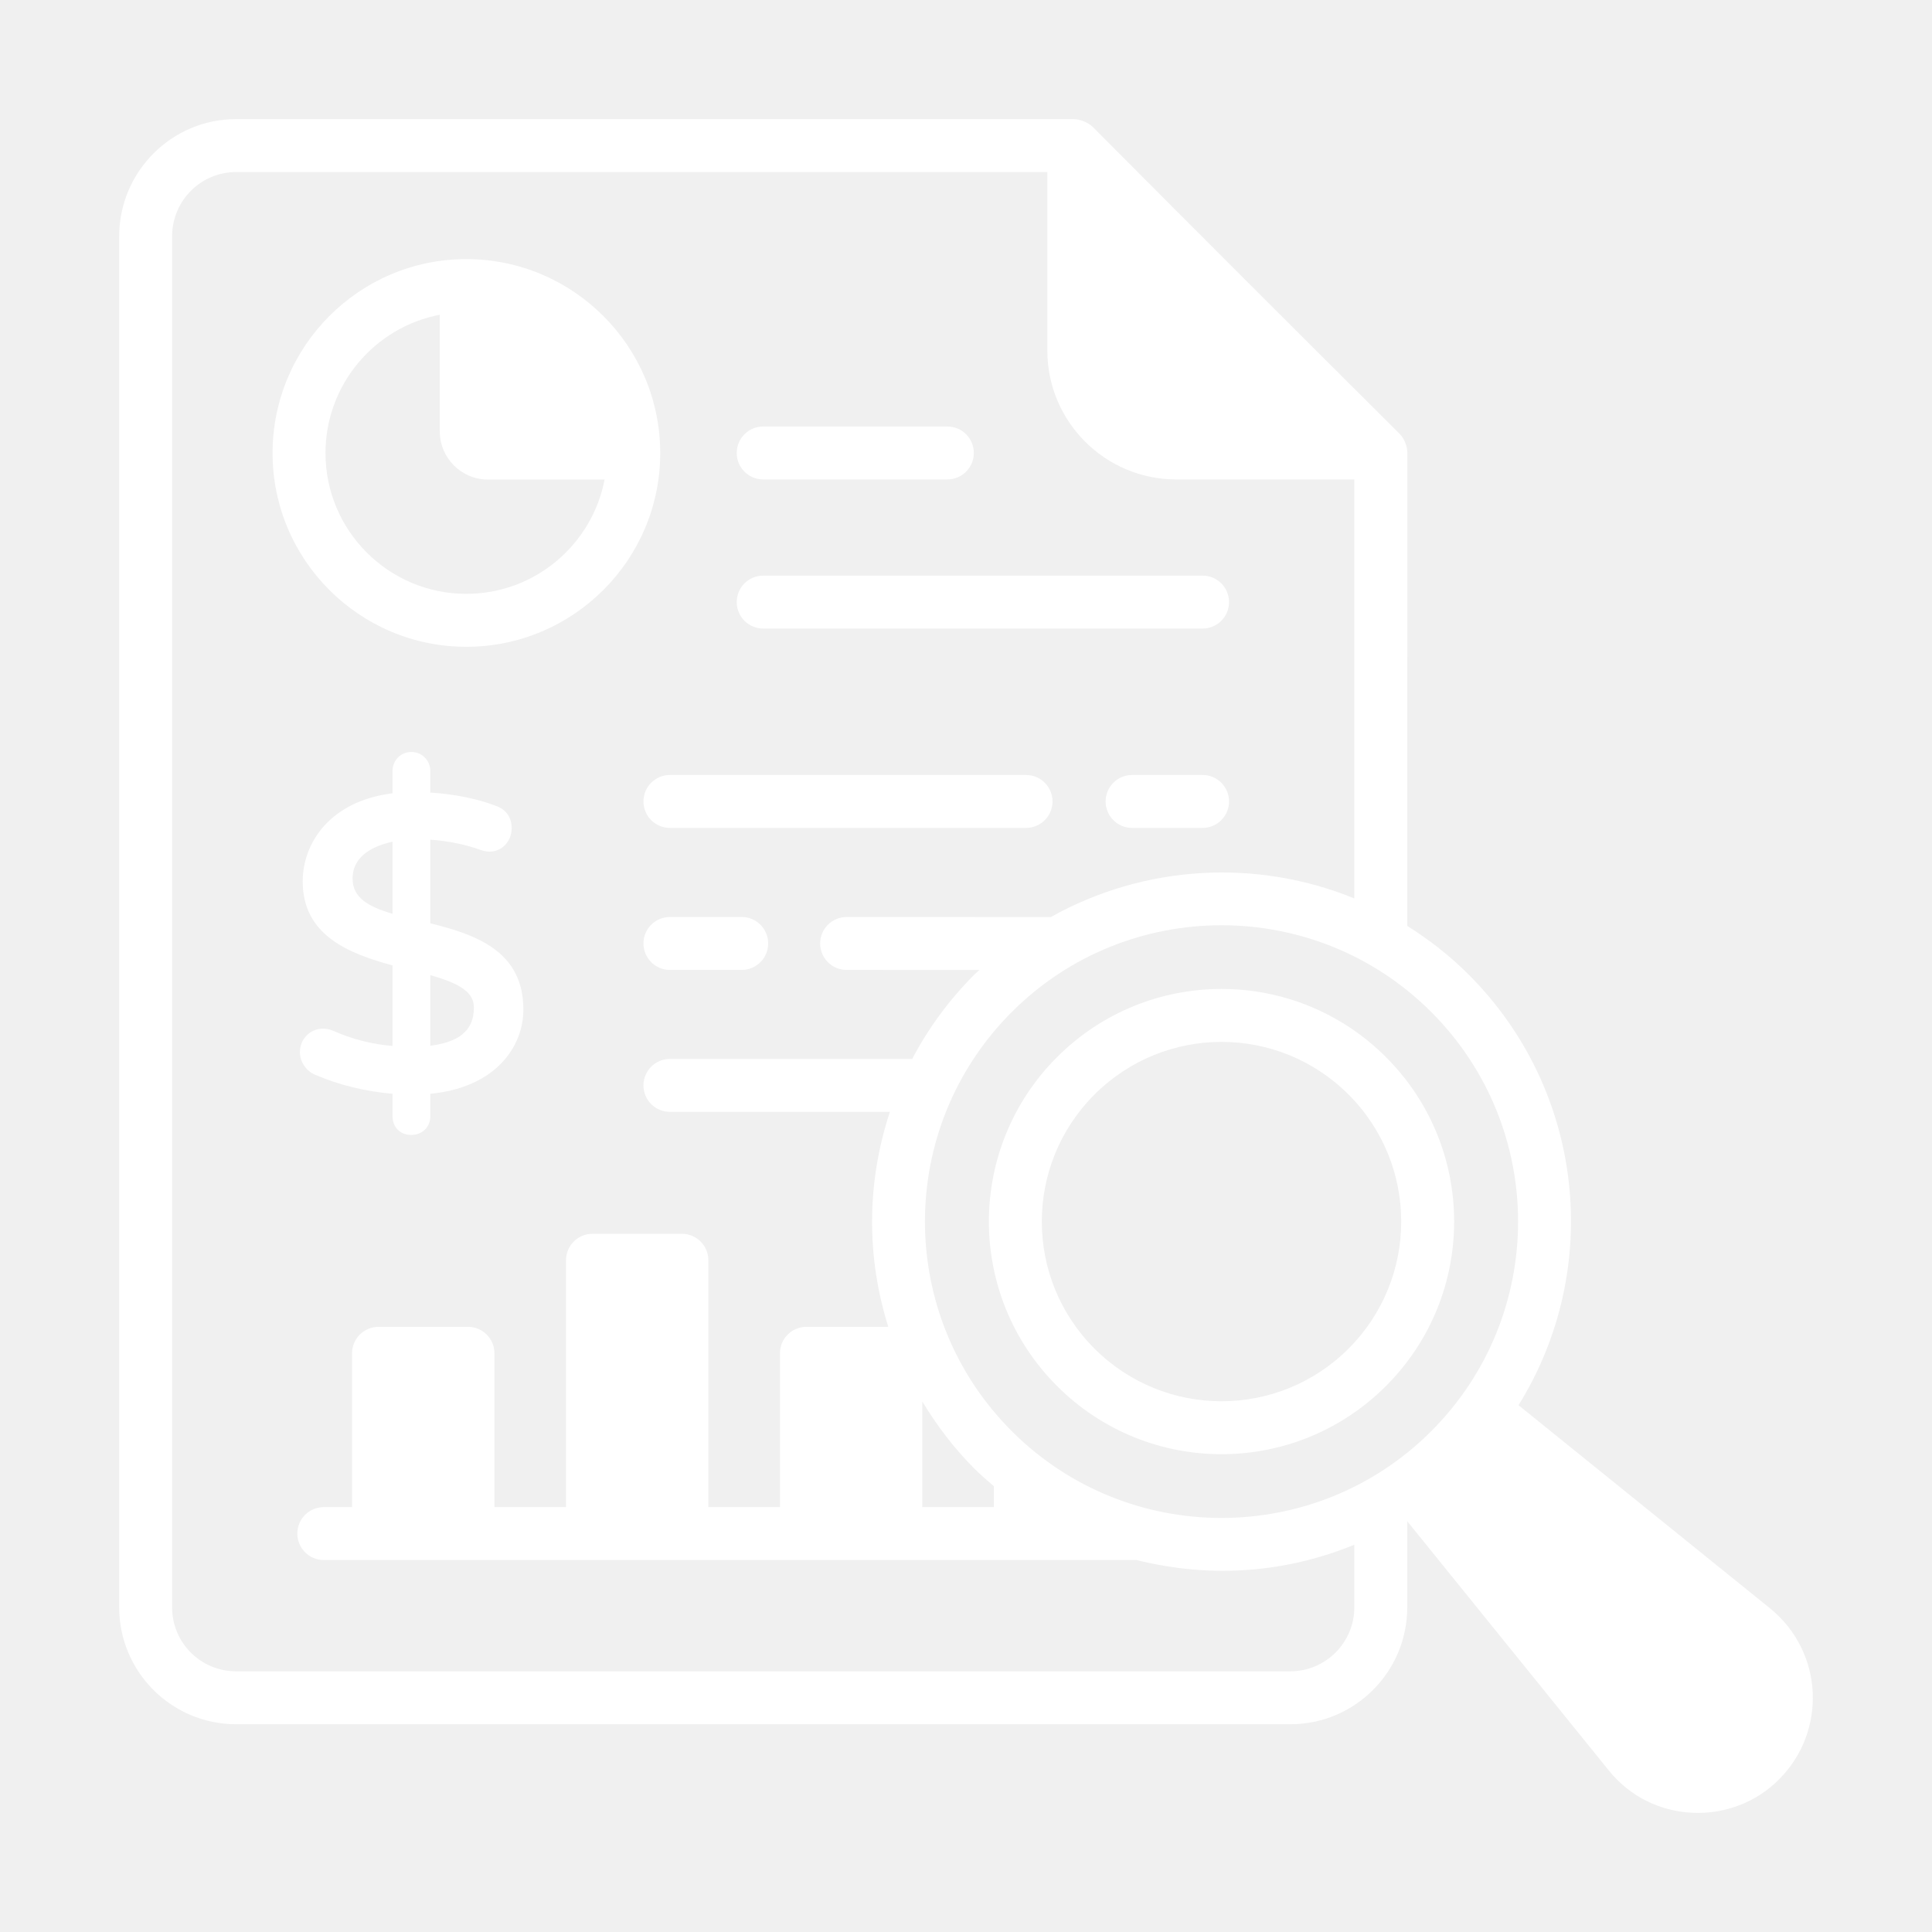
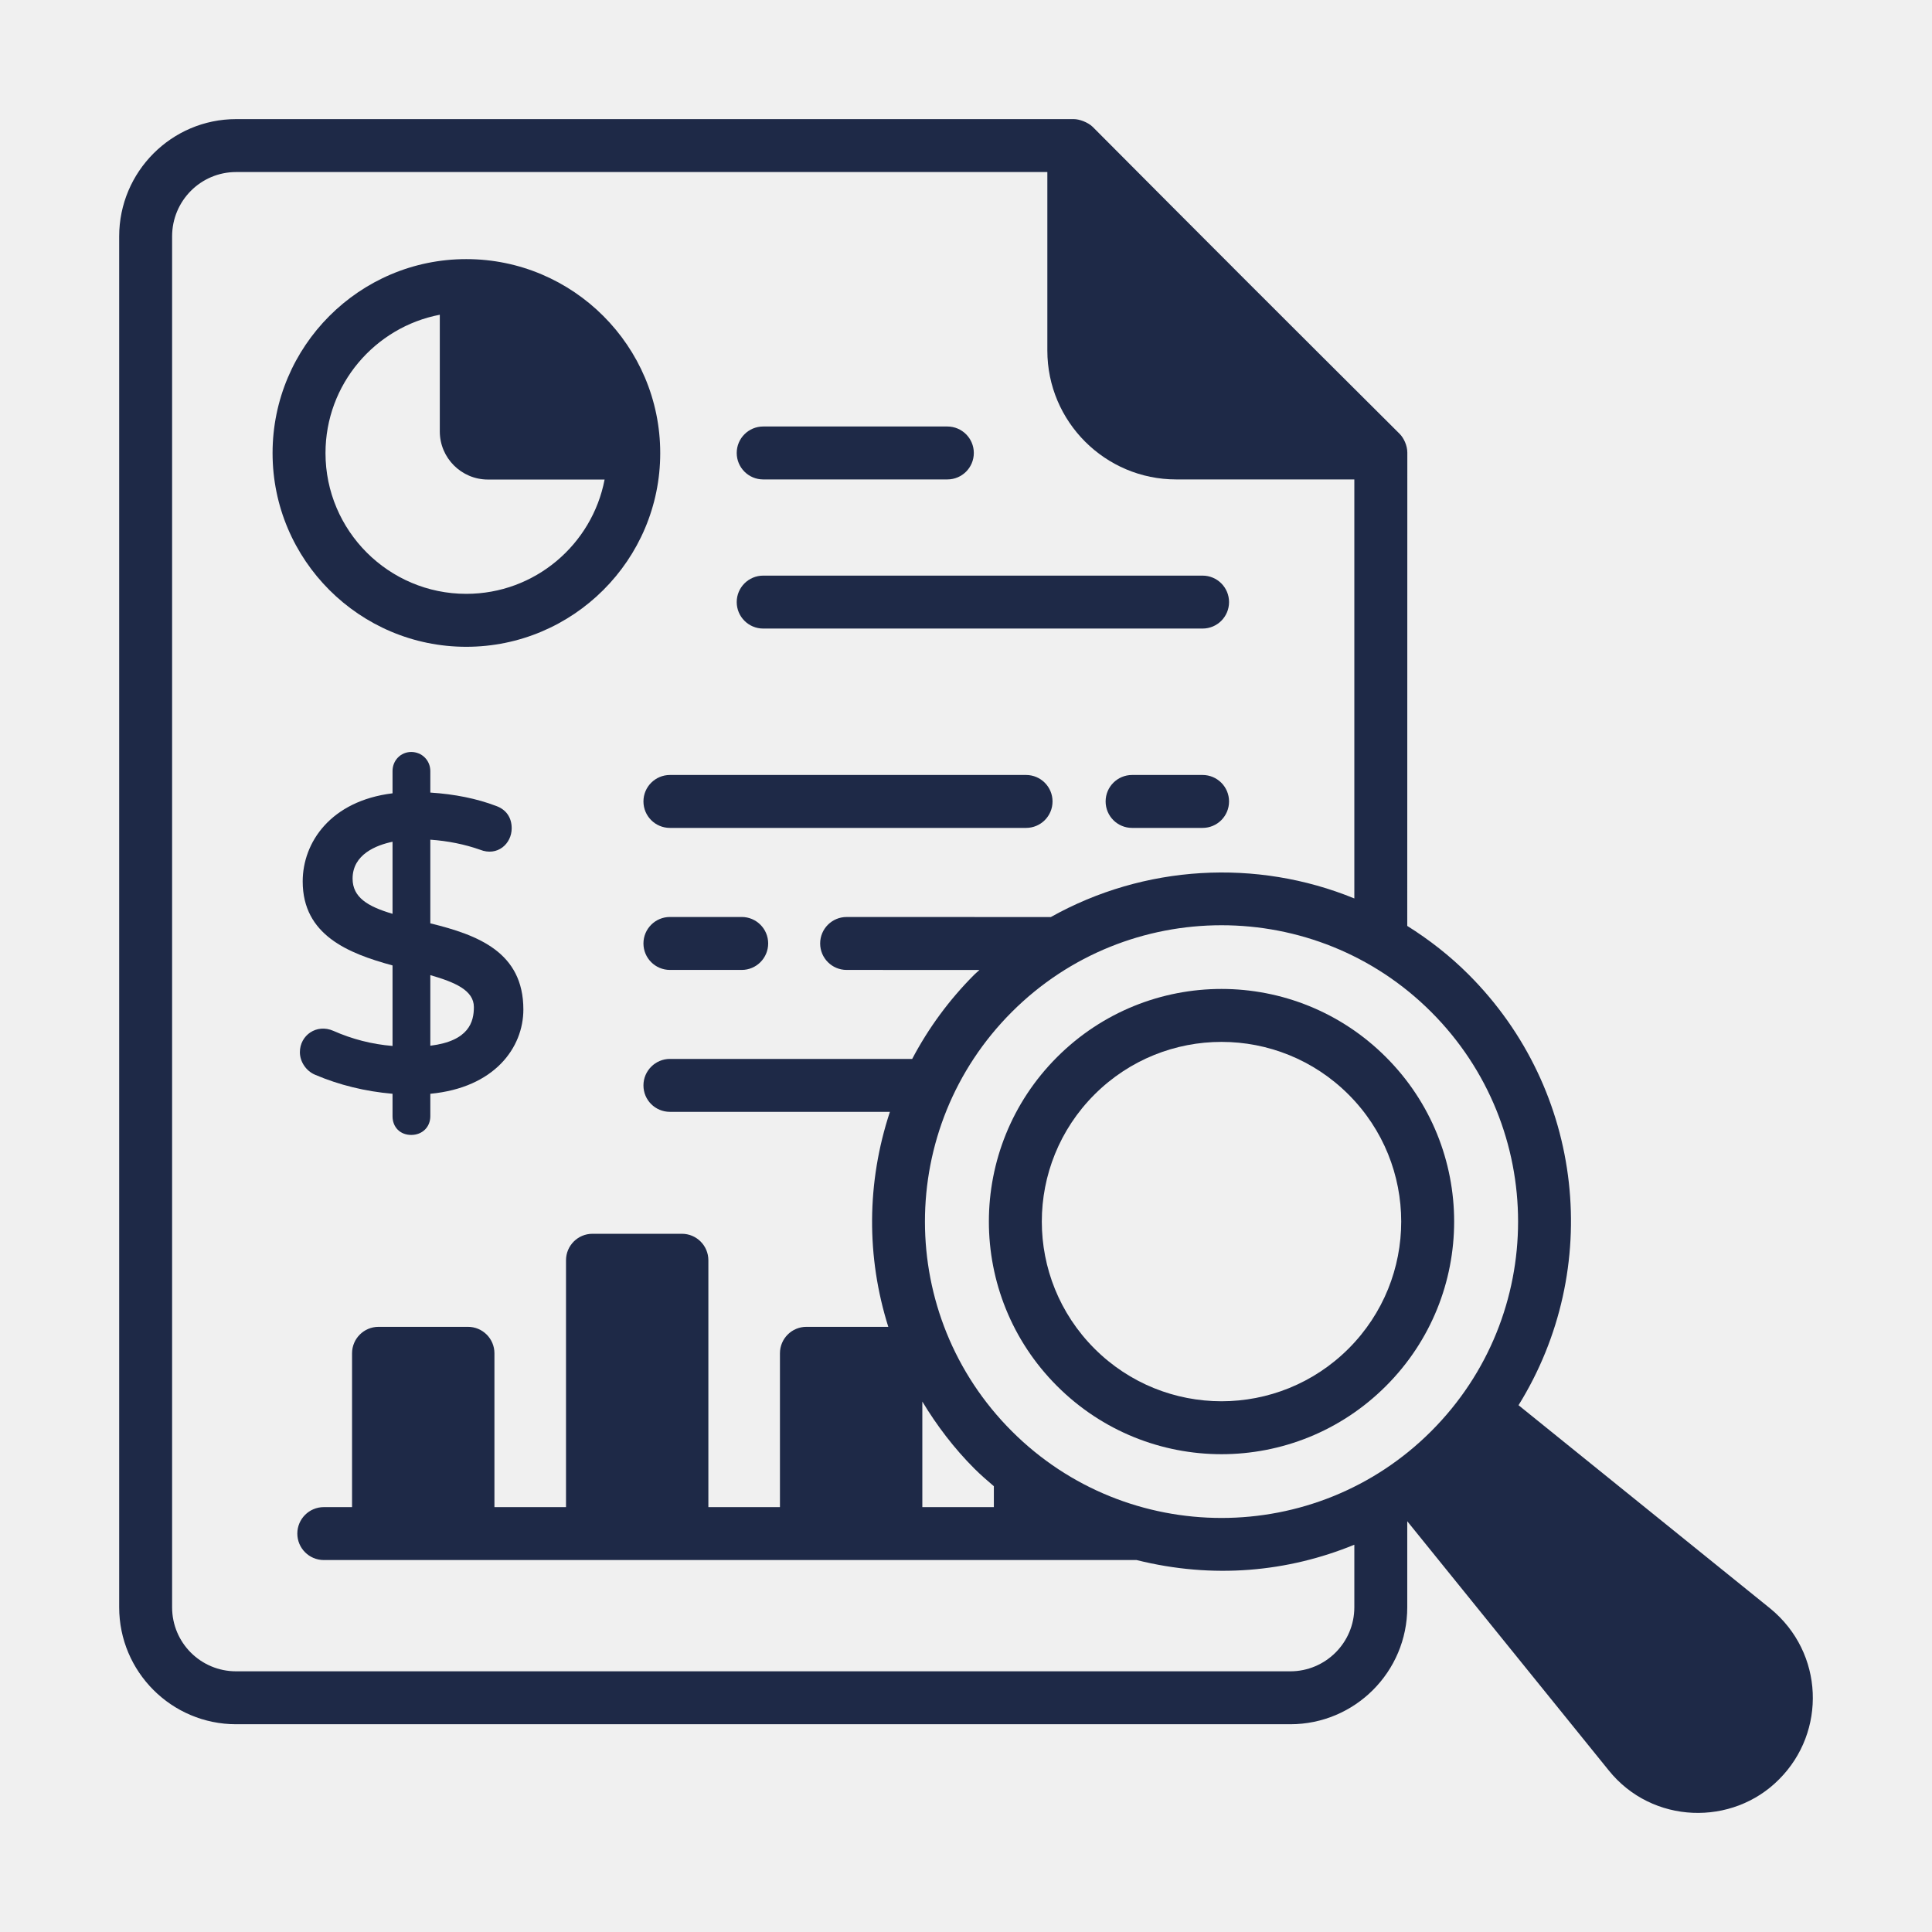
<svg xmlns="http://www.w3.org/2000/svg" width="86" height="86" viewBox="0 0 86 86" fill="none">
-   <path d="M19.155 41.101V37.377C19.94 37.433 20.686 37.583 21.369 37.824C22.14 38.133 22.777 37.562 22.777 36.869C22.777 36.388 22.529 36.035 22.085 35.876C21.225 35.549 20.241 35.349 19.155 35.28V34.323C19.155 33.847 18.782 33.473 18.305 33.473C17.838 33.473 17.473 33.847 17.473 34.323V35.313C14.713 35.652 13.474 37.504 13.474 39.235C13.474 41.624 15.498 42.437 17.473 42.975V46.559C16.56 46.484 15.676 46.258 14.838 45.886C14.094 45.56 13.349 46.082 13.349 46.837C13.349 47.263 13.63 47.678 14.03 47.843C15.098 48.298 16.255 48.582 17.473 48.688V49.687C17.473 50.178 17.815 50.52 18.305 50.52C18.797 50.52 19.155 50.17 19.155 49.687V48.688C22.014 48.418 23.297 46.633 23.297 44.937C23.297 42.39 21.284 41.621 19.155 41.101ZM21.094 44.829C21.094 45.474 20.886 46.336 19.155 46.549V43.406C20.246 43.721 21.094 44.08 21.094 44.829ZM15.695 39.11C15.695 38.023 16.763 37.618 17.473 37.469V40.677C16.366 40.351 15.695 39.944 15.695 39.11Z" fill="white" />
-   <path d="M53.531 34.497H50.393C49.742 34.497 49.215 35.025 49.215 35.675C49.215 36.326 49.742 36.853 50.393 36.853H53.531C54.182 36.853 54.709 36.326 54.709 35.675C54.709 35.025 54.182 34.497 53.531 34.497Z" fill="white" />
-   <path d="M28.642 35.675C28.642 36.326 29.17 36.853 29.821 36.853H45.674C46.325 36.853 46.852 36.326 46.852 35.675C46.852 35.025 46.325 34.497 45.674 34.497H29.821C29.17 34.497 28.642 35.025 28.642 35.675Z" fill="white" />
-   <path d="M33.016 40.818H29.821C29.17 40.818 28.642 41.346 28.642 41.996C28.642 42.647 29.17 43.175 29.821 43.175H33.016C33.667 43.175 34.194 42.647 34.194 41.996C34.194 41.346 33.667 40.818 33.016 40.818Z" fill="white" />
-   <path d="M20.755 28.791C25.515 28.791 29.389 24.923 29.389 20.169C29.389 15.408 25.515 11.534 20.755 11.534C16.001 11.534 12.133 15.408 12.133 20.169C12.133 24.923 16.001 28.791 20.755 28.791ZM19.577 14.01V19.204C19.577 20.385 20.538 21.346 21.719 21.346H26.913C26.358 24.239 23.812 26.434 20.755 26.434C17.3 26.434 14.489 23.623 14.489 20.169C14.489 17.111 16.684 14.565 19.577 14.01Z" fill="white" />
-   <path d="M33.972 21.341H42.17C42.821 21.341 43.348 20.814 43.348 20.163C43.348 19.513 42.821 18.985 42.17 18.985H33.972C33.322 18.985 32.794 19.513 32.794 20.163C32.794 20.814 33.322 21.341 33.972 21.341Z" fill="white" />
-   <path d="M33.972 27.979H53.531C54.182 27.979 54.709 27.452 54.709 26.801C54.709 26.151 54.182 25.623 53.531 25.623H33.972C33.322 25.623 32.794 26.151 32.794 26.801C32.794 27.452 33.322 27.979 33.972 27.979Z" fill="white" />
-   <path d="M78.805 71.604L67.595 62.551C71.355 56.492 70.546 48.553 65.372 43.379C64.531 42.537 63.61 41.824 62.642 41.216C62.643 36.626 62.64 52.58 62.645 20.148C62.645 19.833 62.489 19.498 62.3 19.309C57.104 14.136 53.744 10.776 48.635 5.643C48.415 5.434 48.04 5.302 47.798 5.302H10.512C7.637 5.302 5.305 7.646 5.305 10.521V71.545C5.305 74.42 7.637 76.752 10.512 76.752H57.435C60.309 76.752 62.642 74.42 62.642 71.545V67.716L71.607 78.802C73.543 81.216 77.123 81.3 79.194 79.203C81.307 77.09 81.201 73.571 78.805 71.604ZM63.707 63.709C58.56 68.856 50.187 68.856 45.041 63.709C39.883 58.551 39.883 50.203 45.041 45.045C50.187 39.9 58.56 39.899 63.707 45.045C68.865 50.203 68.864 58.552 63.707 63.709ZM43.375 65.375C43.653 65.654 43.947 65.904 44.24 66.157V67.087H41.056V62.388C41.703 63.459 42.468 64.468 43.375 65.375ZM57.435 74.396H10.512C8.933 74.396 7.661 73.124 7.661 71.545V10.521C7.661 8.942 8.933 7.658 10.512 7.658H46.621V15.607C46.621 18.769 49.194 21.341 52.355 21.341H60.286V39.993C55.931 38.21 50.932 38.494 46.776 40.821C46.653 40.821 37.567 40.819 37.686 40.819C37.035 40.819 36.508 41.346 36.508 41.997C36.508 42.647 37.035 43.175 37.686 43.175C37.873 43.175 43.907 43.177 43.599 43.177C43.526 43.247 43.447 43.307 43.375 43.379C42.252 44.502 41.325 45.769 40.605 47.136H29.821C29.173 47.136 28.642 47.666 28.642 48.314C28.642 48.973 29.173 49.492 29.821 49.492H39.613C38.572 52.647 38.562 55.95 39.541 59.062H35.896C35.245 59.062 34.718 59.589 34.718 60.24V67.087H31.532V56.099C31.532 55.448 31.005 54.92 30.354 54.92H26.373C25.722 54.92 25.195 55.448 25.195 56.099V67.087H22.009V60.24C22.009 59.589 21.482 59.062 20.831 59.062H16.85C16.199 59.062 15.671 59.589 15.671 60.24V67.087H14.414C13.763 67.087 13.235 67.614 13.235 68.265C13.235 68.915 13.763 69.443 14.414 69.443C28.044 69.443 37.238 69.443 50.592 69.443C54.006 70.294 57.318 69.976 60.286 68.761V71.545C60.286 73.124 59.002 74.396 57.435 74.396Z" fill="white" />
-   <path d="M47.053 47.056C43.008 51.101 43.006 57.651 47.053 61.697C51.099 65.743 57.648 65.743 61.694 61.697C65.74 57.653 65.742 51.103 61.694 47.056C57.649 43.01 51.1 43.01 47.053 47.056ZM60.029 60.032C56.902 63.156 51.845 63.156 48.719 60.032C45.594 56.906 45.593 51.848 48.719 48.722C51.846 45.597 56.903 45.597 60.029 48.722C63.154 51.847 63.154 56.906 60.029 60.032Z" fill="white" />
+   <path d="M19.155 41.101V37.377C19.94 37.433 20.686 37.583 21.369 37.824C22.14 38.133 22.777 37.562 22.777 36.869C22.777 36.388 22.529 36.035 22.085 35.876C21.225 35.549 20.241 35.349 19.155 35.28V34.323C19.155 33.847 18.782 33.473 18.305 33.473C17.838 33.473 17.473 33.847 17.473 34.323V35.313C14.713 35.652 13.474 37.504 13.474 39.235C13.474 41.624 15.498 42.437 17.473 42.975V46.559C16.56 46.484 15.676 46.258 14.838 45.886C14.094 45.56 13.349 46.082 13.349 46.837C13.349 47.263 13.63 47.678 14.03 47.843C15.098 48.298 16.255 48.582 17.473 48.688V49.687C17.473 50.178 17.815 50.52 18.305 50.52C18.797 50.52 19.155 50.17 19.155 49.687V48.688C22.014 48.418 23.297 46.633 23.297 44.937C23.297 42.39 21.284 41.621 19.155 41.101ZM21.094 44.829C21.094 45.474 20.886 46.336 19.155 46.549V43.406C20.246 43.721 21.094 44.08 21.094 44.829ZM15.695 39.11C15.695 38.023 16.763 37.618 17.473 37.469V40.677C16.366 40.351 15.695 39.944 15.695 39.11Z" fill="#1e2947" />
+   <path d="M53.531 34.497H50.393C49.742 34.497 49.215 35.025 49.215 35.675C49.215 36.326 49.742 36.853 50.393 36.853H53.531C54.182 36.853 54.709 36.326 54.709 35.675C54.709 35.025 54.182 34.497 53.531 34.497Z" fill="#1e2947" />
+   <path d="M28.642 35.675C28.642 36.326 29.17 36.853 29.821 36.853H45.674C46.325 36.853 46.852 36.326 46.852 35.675C46.852 35.025 46.325 34.497 45.674 34.497H29.821C29.17 34.497 28.642 35.025 28.642 35.675Z" fill="#1e2947" />
+   <path d="M33.016 40.818H29.821C29.17 40.818 28.642 41.346 28.642 41.996C28.642 42.647 29.17 43.175 29.821 43.175H33.016C33.667 43.175 34.194 42.647 34.194 41.996C34.194 41.346 33.667 40.818 33.016 40.818Z" fill="#1e2947" />
+   <path d="M20.755 28.791C25.515 28.791 29.389 24.923 29.389 20.169C29.389 15.408 25.515 11.534 20.755 11.534C16.001 11.534 12.133 15.408 12.133 20.169C12.133 24.923 16.001 28.791 20.755 28.791ZM19.577 14.01V19.204C19.577 20.385 20.538 21.346 21.719 21.346H26.913C26.358 24.239 23.812 26.434 20.755 26.434C17.3 26.434 14.489 23.623 14.489 20.169C14.489 17.111 16.684 14.565 19.577 14.01Z" fill="#1e2947" />
+   <path d="M33.972 21.341H42.17C42.821 21.341 43.348 20.814 43.348 20.163C43.348 19.513 42.821 18.985 42.17 18.985H33.972C33.322 18.985 32.794 19.513 32.794 20.163C32.794 20.814 33.322 21.341 33.972 21.341Z" fill="#1e2947" />
+   <path d="M33.972 27.979H53.531C54.182 27.979 54.709 27.452 54.709 26.801C54.709 26.151 54.182 25.623 53.531 25.623H33.972C33.322 25.623 32.794 26.151 32.794 26.801C32.794 27.452 33.322 27.979 33.972 27.979Z" fill="#1e2947" />
+   <path d="M78.805 71.604L67.595 62.551C71.355 56.492 70.546 48.553 65.372 43.379C64.531 42.537 63.61 41.824 62.642 41.216C62.643 36.626 62.64 52.58 62.645 20.148C62.645 19.833 62.489 19.498 62.3 19.309C57.104 14.136 53.744 10.776 48.635 5.643C48.415 5.434 48.04 5.302 47.798 5.302H10.512C7.637 5.302 5.305 7.646 5.305 10.521V71.545C5.305 74.42 7.637 76.752 10.512 76.752H57.435C60.309 76.752 62.642 74.42 62.642 71.545V67.716L71.607 78.802C73.543 81.216 77.123 81.3 79.194 79.203C81.307 77.09 81.201 73.571 78.805 71.604ZM63.707 63.709C58.56 68.856 50.187 68.856 45.041 63.709C39.883 58.551 39.883 50.203 45.041 45.045C50.187 39.9 58.56 39.899 63.707 45.045C68.865 50.203 68.864 58.552 63.707 63.709ZM43.375 65.375C43.653 65.654 43.947 65.904 44.24 66.157V67.087H41.056V62.388C41.703 63.459 42.468 64.468 43.375 65.375ZM57.435 74.396H10.512C8.933 74.396 7.661 73.124 7.661 71.545V10.521C7.661 8.942 8.933 7.658 10.512 7.658H46.621V15.607C46.621 18.769 49.194 21.341 52.355 21.341H60.286V39.993C55.931 38.21 50.932 38.494 46.776 40.821C46.653 40.821 37.567 40.819 37.686 40.819C37.035 40.819 36.508 41.346 36.508 41.997C36.508 42.647 37.035 43.175 37.686 43.175C37.873 43.175 43.907 43.177 43.599 43.177C43.526 43.247 43.447 43.307 43.375 43.379C42.252 44.502 41.325 45.769 40.605 47.136H29.821C29.173 47.136 28.642 47.666 28.642 48.314C28.642 48.973 29.173 49.492 29.821 49.492H39.613C38.572 52.647 38.562 55.95 39.541 59.062H35.896C35.245 59.062 34.718 59.589 34.718 60.24V67.087H31.532V56.099C31.532 55.448 31.005 54.92 30.354 54.92H26.373C25.722 54.92 25.195 55.448 25.195 56.099V67.087H22.009V60.24C22.009 59.589 21.482 59.062 20.831 59.062H16.85C16.199 59.062 15.671 59.589 15.671 60.24V67.087H14.414C13.763 67.087 13.235 67.614 13.235 68.265C13.235 68.915 13.763 69.443 14.414 69.443C28.044 69.443 37.238 69.443 50.592 69.443C54.006 70.294 57.318 69.976 60.286 68.761V71.545C60.286 73.124 59.002 74.396 57.435 74.396Z" fill="#1e2947" />
+   <path d="M47.053 47.056C43.008 51.101 43.006 57.651 47.053 61.697C51.099 65.743 57.648 65.743 61.694 61.697C65.74 57.653 65.742 51.103 61.694 47.056C57.649 43.01 51.1 43.01 47.053 47.056ZM60.029 60.032C56.902 63.156 51.845 63.156 48.719 60.032C45.594 56.906 45.593 51.848 48.719 48.722C51.846 45.597 56.903 45.597 60.029 48.722C63.154 51.847 63.154 56.906 60.029 60.032Z" fill="#1e2947" />
</svg>
